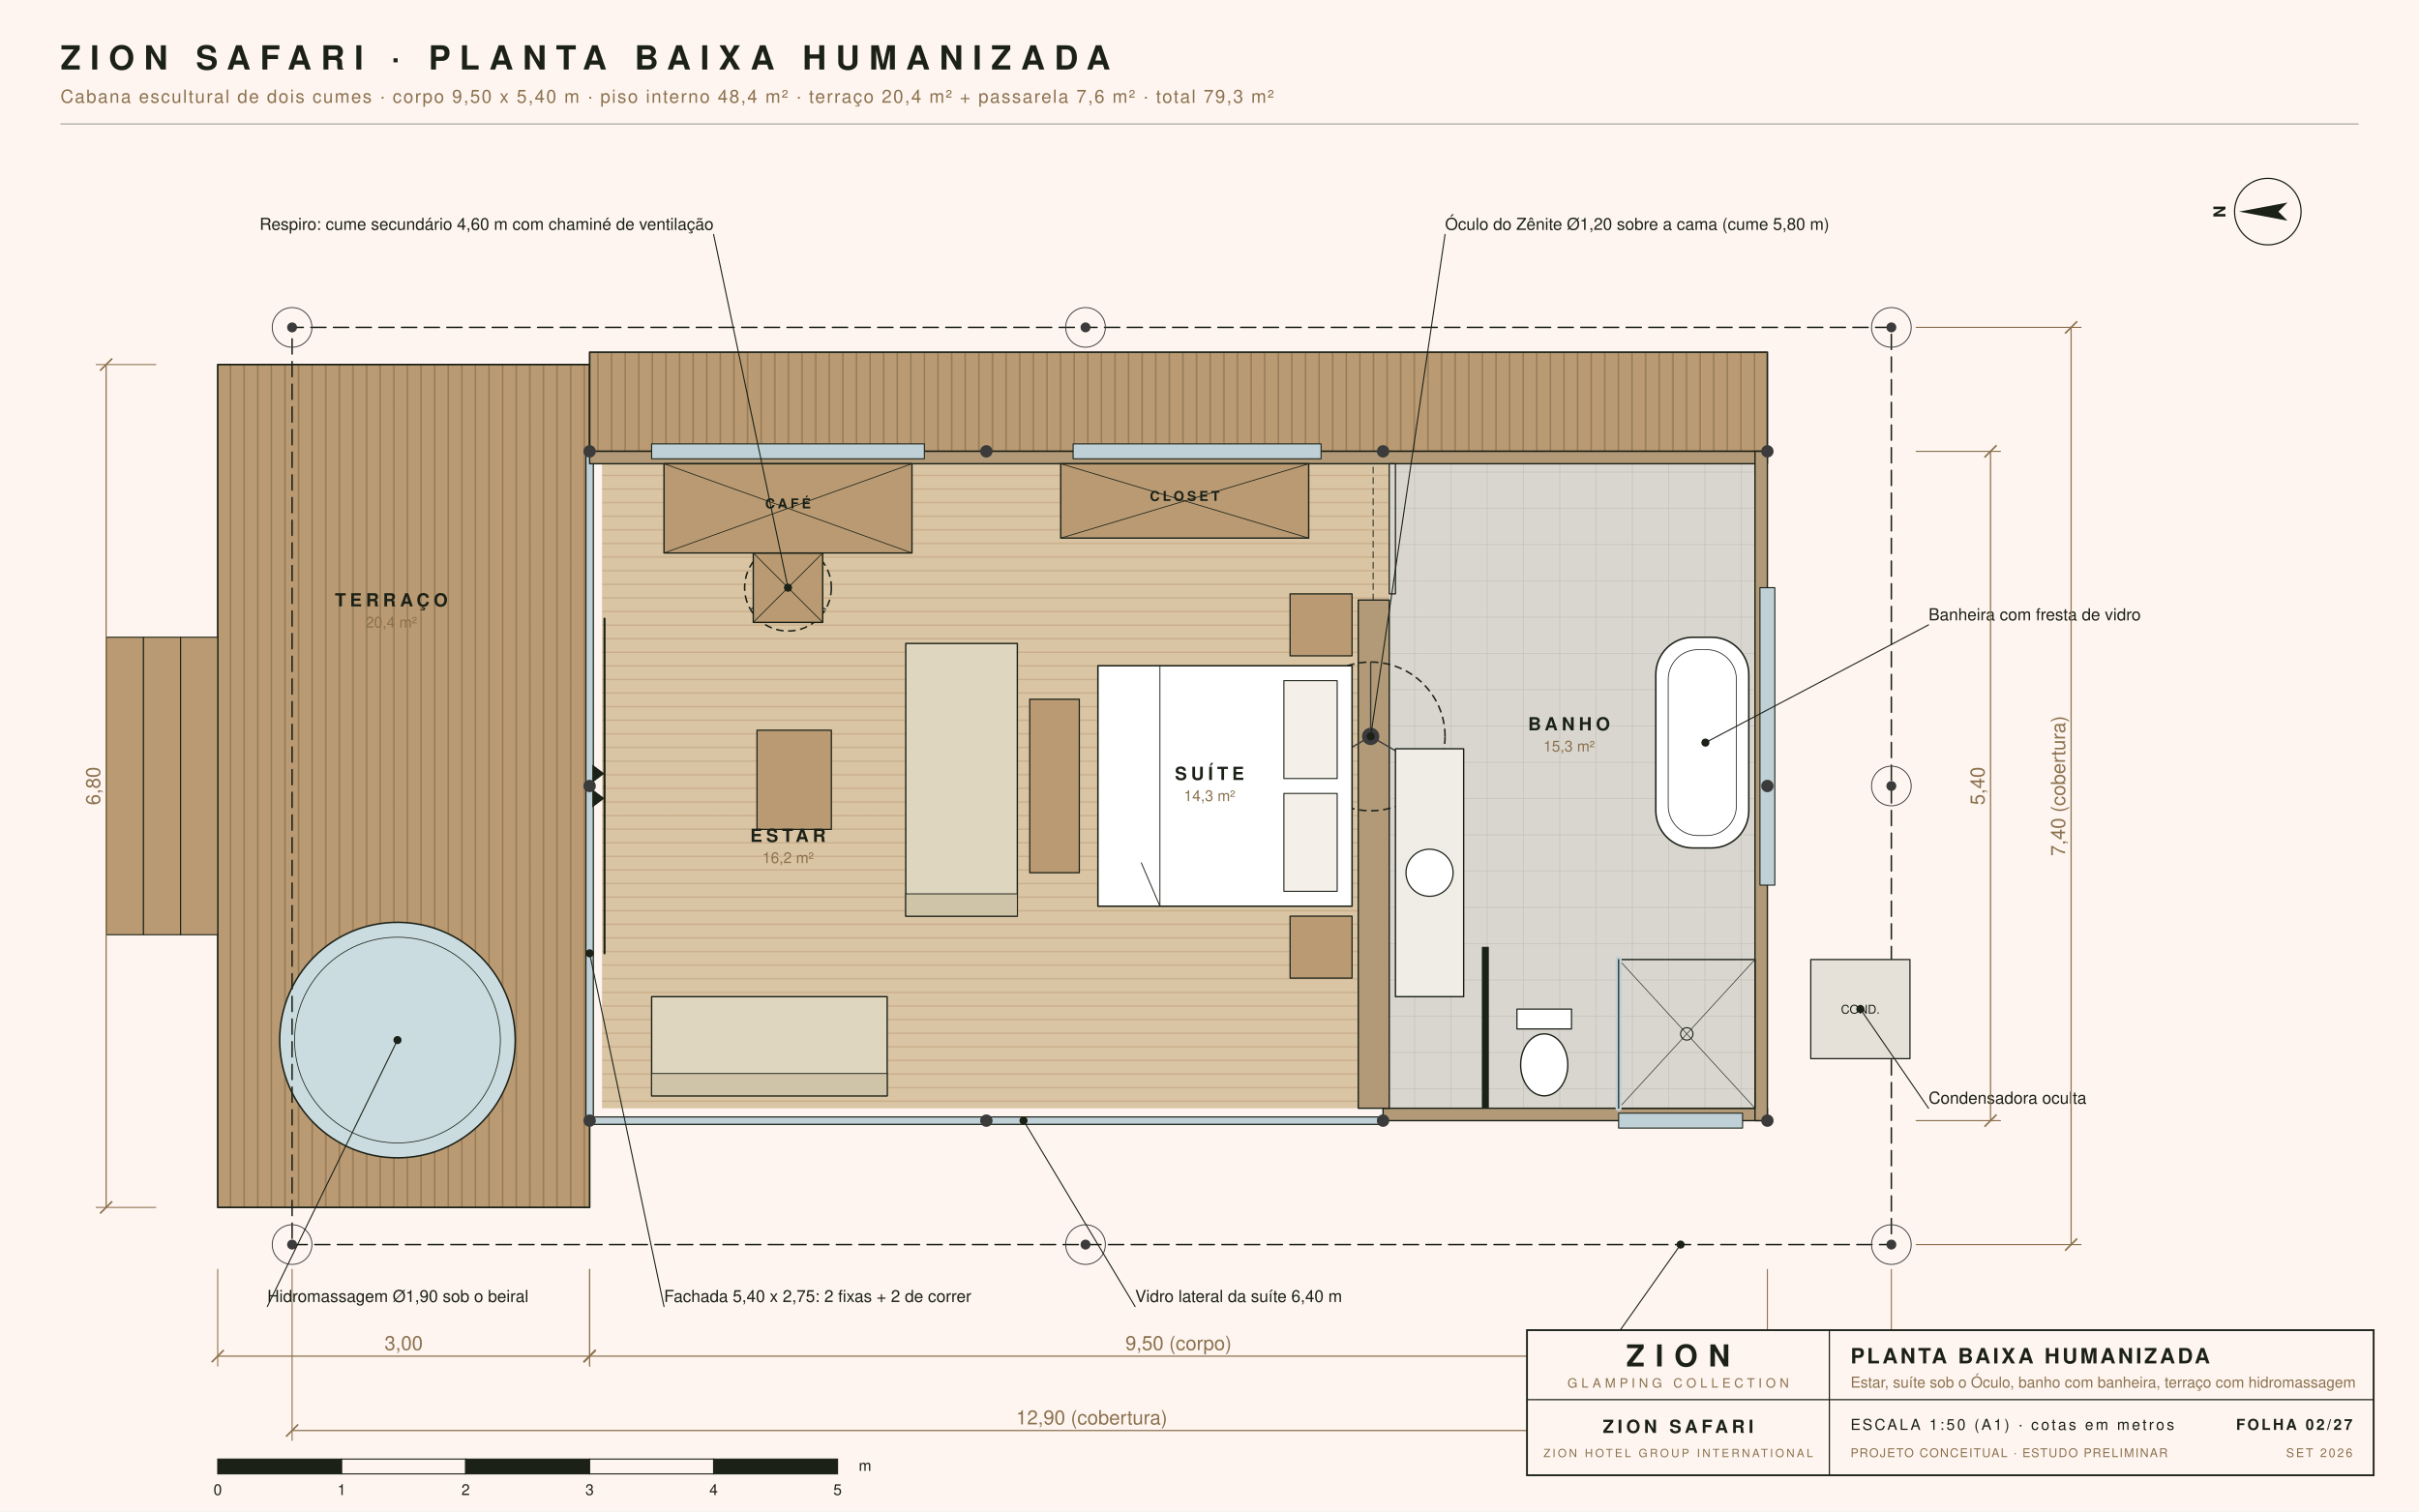
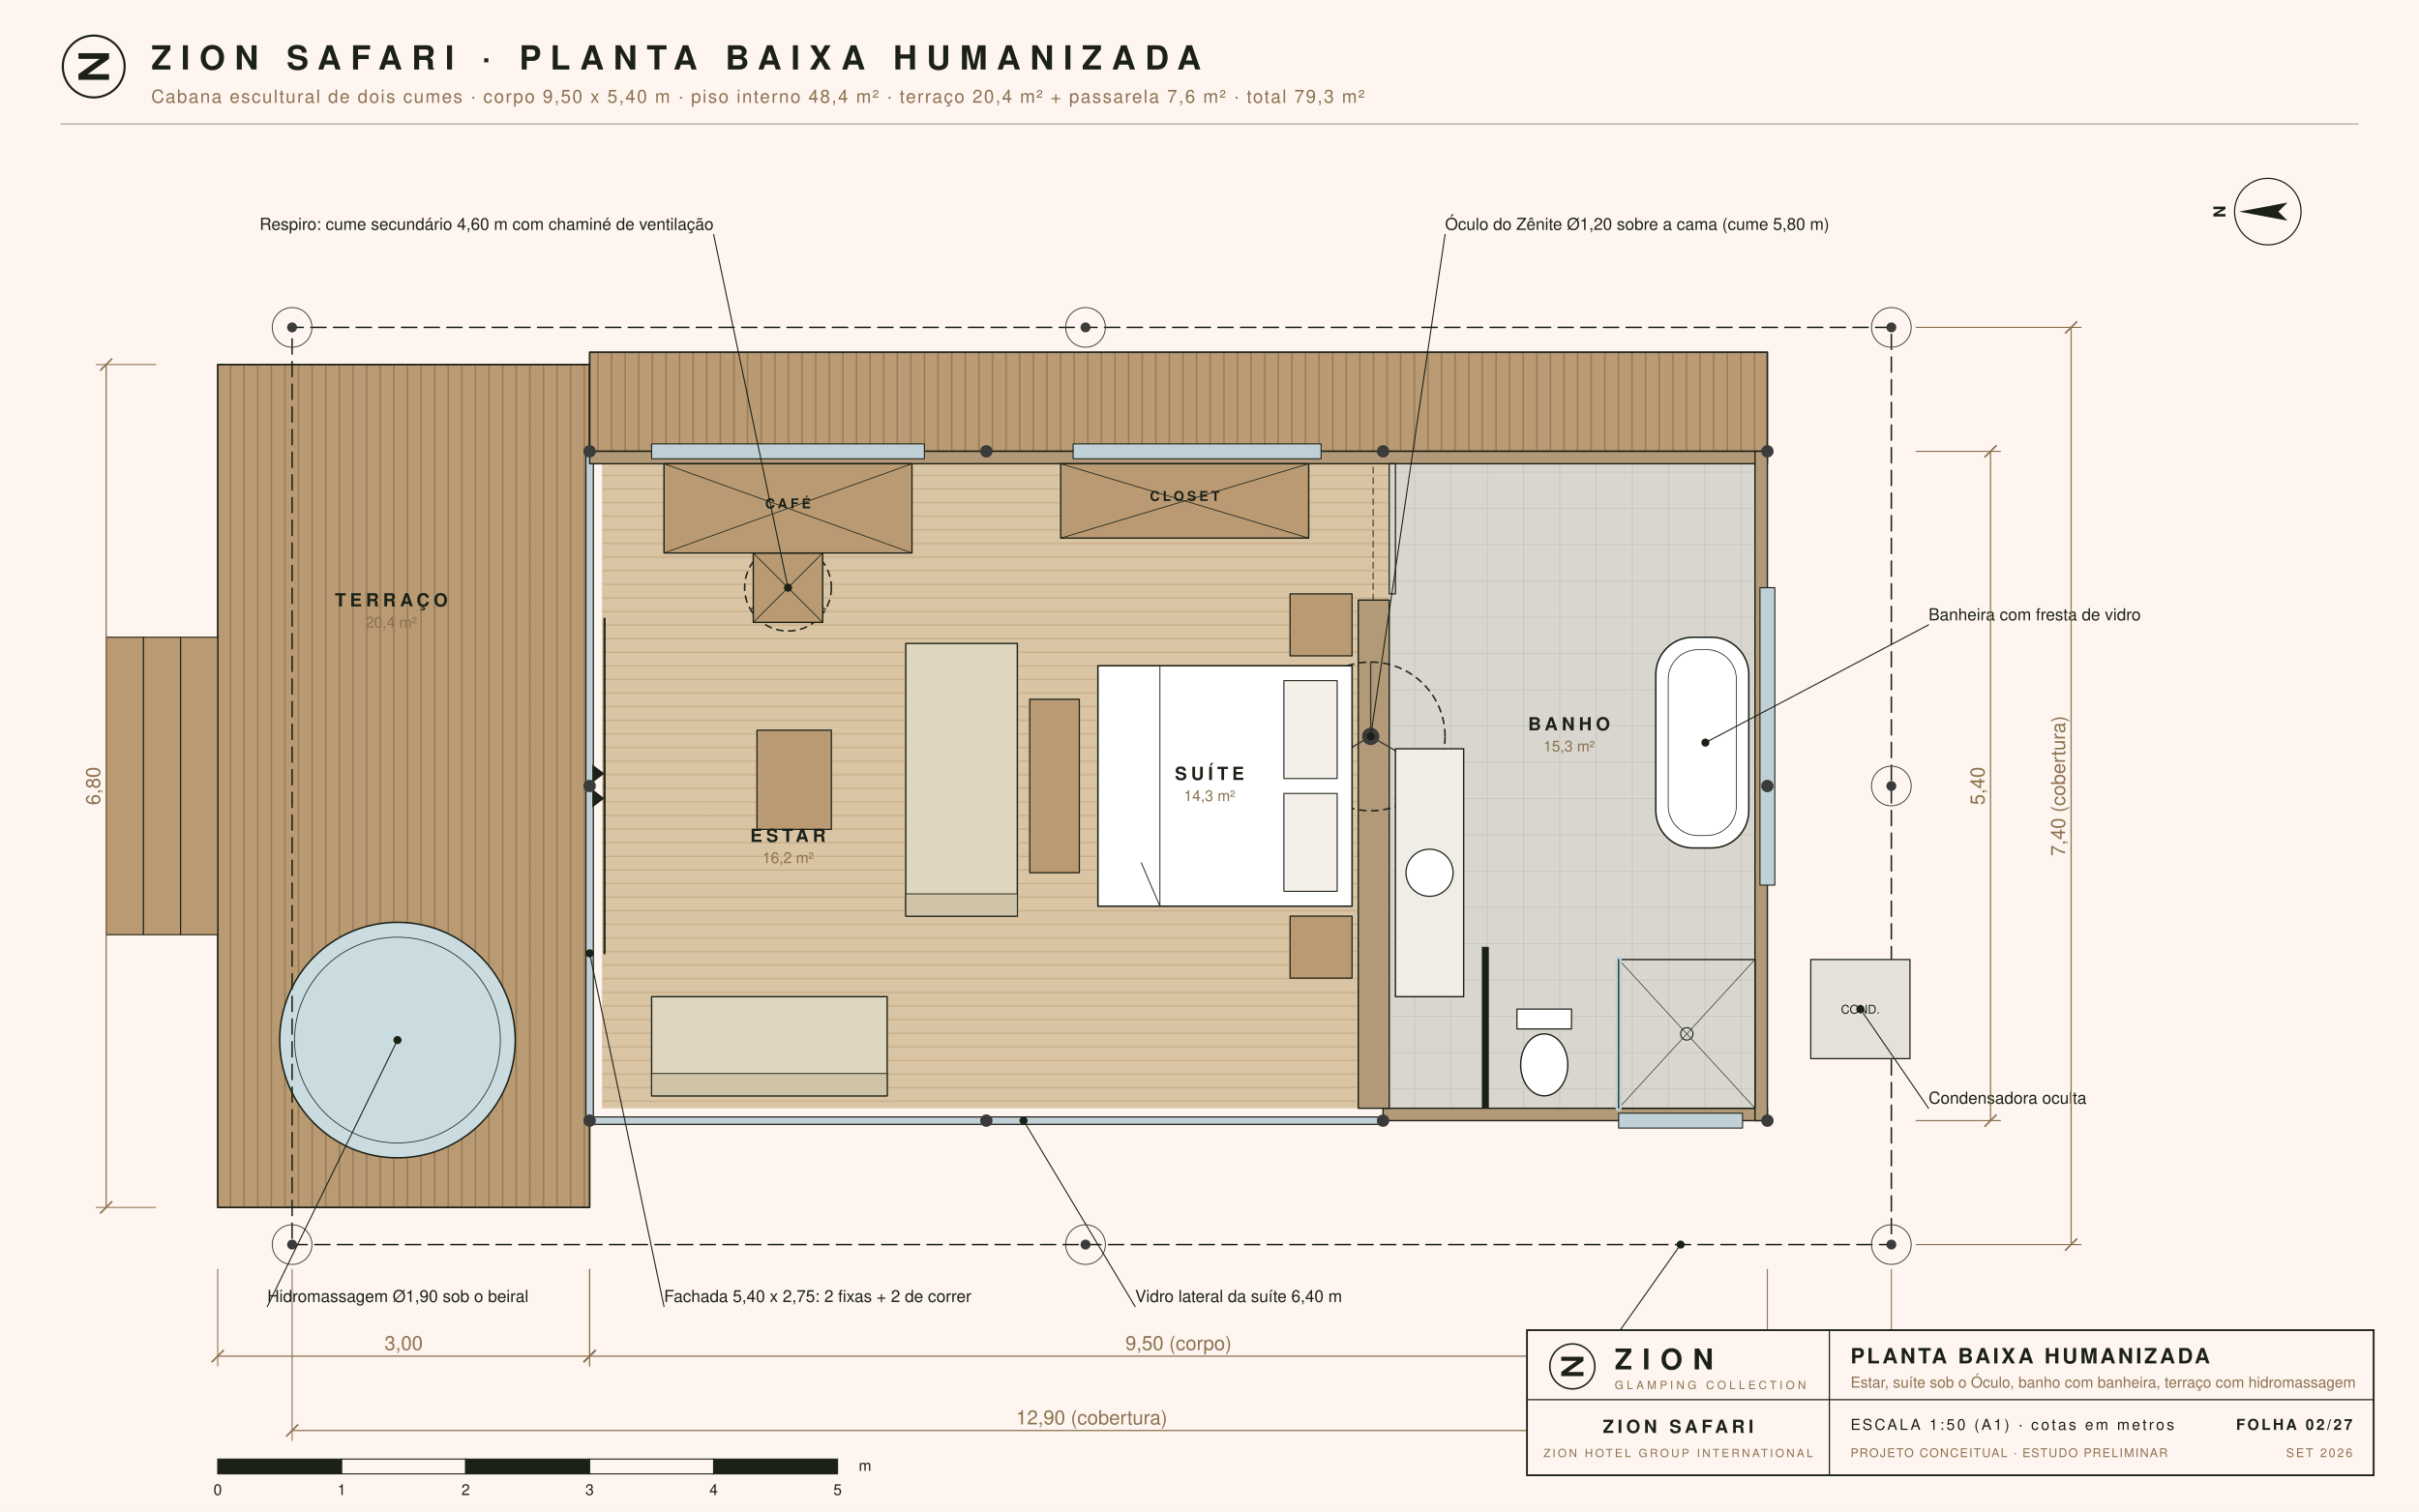
<svg xmlns="http://www.w3.org/2000/svg" viewBox="0 0 1600 1000" width="1600" height="1000" font-family="'DM Sans','Aventa',Helvetica,Arial,sans-serif">
  <defs>
    <pattern id="deck" width="9" height="60" patternUnits="userSpaceOnUse">
      <rect width="9" height="60" fill="#B99A73" />
      <line x1="8.5" y1="0" x2="8.5" y2="60" stroke="#8B714E" stroke-width="0.9" opacity="0.8" />
    </pattern>
    <pattern id="wood" width="60" height="9" patternUnits="userSpaceOnUse">
      <rect width="60" height="9" fill="#D9C4A3" />
      <line x1="0" y1="8.5" x2="60" y2="8.5" stroke="#B99A73" stroke-width="0.6" opacity="0.7" />
    </pattern>
    <pattern id="tile" width="24" height="24" patternUnits="userSpaceOnUse">
      <rect width="24" height="24" fill="#D8D6CF" />
      <path d="M0 0H24V24" fill="none" stroke="#B9B7AE" stroke-width="0.6" />
    </pattern>
  </defs>
  <rect width="1600" height="1000" fill="#FEF5F0" />
-   <text x="40.00" y="46.00" fill="#1B2117" text-anchor="start" style="font-family:'DM Sans','Aventa',Helvetica,Arial,sans-serif;font-size:22px;font-weight:700;letter-spacing:0.28em;">ZION SAFARI · PLANTA BAIXA HUMANIZADA</text>
-   <text x="40.00" y="68.00" fill="#8B714E" text-anchor="start" style="font-family:'DM Sans','Aventa',Helvetica,Arial,sans-serif;font-size:12px;font-weight:400;letter-spacing:0.08em;">Cabana escultural de dois cumes · corpo 9,50 x 5,40 m · piso interno 48,4 m² · terraço 20,4 m² + passarela 7,6 m² · total 79,3 m²</text>
+   <g transform="translate(40.00,22.00) scale(0.44)">
+     <circle cx="50" cy="50" r="46.5" fill="none" stroke="#1B2117" stroke-width="3.2" />
+     <polygon points="27,30 73,30 73,38.5 41,61.5 73,61.5 73,70 27,70 27,61.5 59,38.5 27,38.5" fill="#1B2117" />
+   </g>
+   <text x="100.00" y="46.00" fill="#1B2117" text-anchor="start" style="font-family:'DM Sans','Aventa',Helvetica,Arial,sans-serif;font-size:22px;font-weight:700;letter-spacing:0.28em;">ZION SAFARI · PLANTA BAIXA HUMANIZADA</text>
+   <text x="100.00" y="68.00" fill="#8B714E" text-anchor="start" style="font-family:'DM Sans','Aventa',Helvetica,Arial,sans-serif;font-size:12px;font-weight:400;letter-spacing:0.08em;">Cabana escultural de dois cumes · corpo 9,50 x 5,40 m · piso interno 48,4 m² · terraço 20,4 m² + passarela 7,6 m² · total 79,3 m²</text>
  <line x1="40" y1="82" x2="1560" y2="82" stroke="#1B2117" stroke-width="0.6" opacity="0.5" />
  <polygon points="144.00,798.80 390.00,798.80 390.00,241.20 144.00,241.20" fill="url(#deck)" stroke="#1B2117" stroke-width="1.1" opacity="1.0" stroke-linejoin="round" stroke-linecap="round" />
  <polygon points="390.00,298.60 1169.00,298.60 1169.00,233.00 390.00,233.00" fill="url(#deck)" stroke="#1B2117" stroke-width="1.1" opacity="1.0" stroke-linejoin="round" stroke-linecap="round" />
  <polygon points="119.40,618.40 144.00,618.40 144.00,421.60 119.40,421.60" fill="#B99A73" stroke="#1B2117" stroke-width="0.7" opacity="1.0" stroke-linejoin="round" stroke-linecap="round" />
  <polygon points="94.80,618.40 119.40,618.40 119.40,421.60 94.80,421.60" fill="#B99A73" stroke="#1B2117" stroke-width="0.7" opacity="1.0" stroke-linejoin="round" stroke-linecap="round" />
  <polygon points="70.20,618.40 94.80,618.40 94.80,421.60 70.20,421.60" fill="#B99A73" stroke="#1B2117" stroke-width="0.7" opacity="1.0" stroke-linejoin="round" stroke-linecap="round" />
  <circle cx="262.90" cy="688.10" r="77.90" fill="#CBDCE0" stroke="#1B2117" stroke-width="1.0" opacity="1.0" />
  <circle cx="262.90" cy="688.10" r="68.06" fill="none" stroke="#1B2117" stroke-width="0.5" opacity="1.0" />
  <polygon points="193.20,823.40 1251.00,823.40 1251.00,216.60 193.20,216.60" fill="none" stroke="#1B2117" stroke-width="1.0" stroke-dasharray="10 5" opacity="1.0" stroke-linejoin="round" stroke-linecap="round" />
  <polygon points="398.20,733.20 1160.80,733.20 1160.80,306.80 398.20,306.80" fill="url(#wood)" stroke="none" stroke-width="1.0" opacity="1.0" stroke-linejoin="round" stroke-linecap="round" />
  <polygon points="918.90,733.20 1160.80,733.20 1160.80,306.80 918.90,306.80" fill="url(#tile)" stroke="none" stroke-width="1.0" opacity="1.0" stroke-linejoin="round" stroke-linecap="round" />
  <polygon points="387.54,741.40 392.46,741.40 392.46,298.60 387.54,298.60" fill="#BFD0D6" stroke="#1B2117" stroke-width="0.8" opacity="1.0" stroke-linejoin="round" stroke-linecap="round" />
  <polygon points="390.00,743.86 914.80,743.86 914.80,738.94 390.00,738.94" fill="#BFD0D6" stroke="#1B2117" stroke-width="0.8" opacity="1.0" stroke-linejoin="round" stroke-linecap="round" />
  <polygon points="914.80,741.40 1169.00,741.40 1169.00,733.20 914.80,733.20" fill="#B29A78" stroke="#1B2117" stroke-width="0.9" opacity="1.0" stroke-linejoin="round" stroke-linecap="round" />
  <polygon points="390.00,298.60 1169.00,298.60 1169.00,306.80 390.00,306.80" fill="#B29A78" stroke="#1B2117" stroke-width="0.9" opacity="1.0" stroke-linejoin="round" stroke-linecap="round" />
  <polygon points="1169.00,741.40 1160.80,741.40 1160.80,298.60 1169.00,298.60" fill="#B29A78" stroke="#1B2117" stroke-width="0.9" opacity="1.0" stroke-linejoin="round" stroke-linecap="round" />
  <polygon points="1070.60,746.32 1152.60,746.32 1152.60,736.48 1070.60,736.48" fill="#BFD0D6" stroke="#1B2117" stroke-width="0.7" opacity="1.0" stroke-linejoin="round" stroke-linecap="round" />
  <polygon points="431.00,303.52 611.40,303.52 611.40,293.68 431.00,293.68" fill="#BFD0D6" stroke="#1B2117" stroke-width="0.7" opacity="1.0" stroke-linejoin="round" stroke-linecap="round" />
  <polygon points="709.80,303.52 873.80,303.52 873.80,293.68 709.80,293.68" fill="#BFD0D6" stroke="#1B2117" stroke-width="0.7" opacity="1.0" stroke-linejoin="round" stroke-linecap="round" />
  <polygon points="1164.08,585.60 1173.92,585.60 1173.92,388.80 1164.08,388.80" fill="#BFD0D6" stroke="#1B2117" stroke-width="0.7" opacity="1.0" stroke-linejoin="round" stroke-linecap="round" />
  <line x1="399.84" y1="630.70" x2="399.84" y2="520.00" stroke="#1B2117" stroke-width="1.4" opacity="1.0" stroke-linecap="round" />
  <line x1="399.84" y1="520.00" x2="399.84" y2="409.30" stroke="#1B2117" stroke-width="1.4" opacity="1.0" stroke-linecap="round" />
  <path d="M399.8,528.2 l-8,-6 l0,12 z" fill="#1B2117" />
  <path d="M399.8,511.8 l-8,6 l0,-12 z" fill="#1B2117" />
  <polygon points="898.40,733.20 918.90,733.20 918.90,397.00 898.40,397.00" fill="#B29A78" stroke="#1B2117" stroke-width="0.9" opacity="1.0" stroke-linejoin="round" stroke-linecap="round" />
  <polygon points="918.90,392.90 923.00,392.90 923.00,306.80 918.90,306.80" fill="none" stroke="#1B2117" stroke-width="0.8" opacity="1.0" stroke-linejoin="round" stroke-linecap="round" />
  <line x1="908.24" y1="397.00" x2="908.24" y2="306.80" stroke="#1B2117" stroke-width="0.6" stroke-dasharray="4 3" opacity="1.0" stroke-linecap="round" />
  <polygon points="980.40,733.20 984.50,733.20 984.50,626.60 980.40,626.60" fill="#1B2117" stroke="#1B2117" stroke-width="0.4" opacity="1.0" stroke-linejoin="round" stroke-linecap="round" />
  <circle cx="390.00" cy="741.40" r="4.10" fill="#3A3B3A" stroke="none" stroke-width="1.0" opacity="1.0" />
  <circle cx="390.00" cy="298.60" r="4.10" fill="#3A3B3A" stroke="none" stroke-width="1.0" opacity="1.0" />
  <circle cx="1169.00" cy="741.40" r="4.10" fill="#3A3B3A" stroke="none" stroke-width="1.0" opacity="1.0" />
  <circle cx="1169.00" cy="298.60" r="4.10" fill="#3A3B3A" stroke="none" stroke-width="1.0" opacity="1.0" />
  <circle cx="652.40" cy="741.40" r="4.10" fill="#3A3B3A" stroke="none" stroke-width="1.0" opacity="1.0" />
  <circle cx="652.40" cy="298.60" r="4.10" fill="#3A3B3A" stroke="none" stroke-width="1.0" opacity="1.0" />
  <circle cx="914.80" cy="741.40" r="4.10" fill="#3A3B3A" stroke="none" stroke-width="1.0" opacity="1.0" />
  <circle cx="914.80" cy="298.60" r="4.10" fill="#3A3B3A" stroke="none" stroke-width="1.0" opacity="1.0" />
  <circle cx="1169.00" cy="520.00" r="4.10" fill="#3A3B3A" stroke="none" stroke-width="1.0" opacity="1.0" />
  <circle cx="390.00" cy="520.00" r="4.10" fill="#3A3B3A" stroke="none" stroke-width="1.0" opacity="1.0" />
  <circle cx="193.20" cy="823.40" r="3.28" fill="#3A3B3A" stroke="none" stroke-width="1.0" opacity="1.0" />
  <circle cx="193.20" cy="823.40" r="13.12" fill="none" stroke="#3A3B3A" stroke-width="0.6" opacity="1.0" />
  <circle cx="193.20" cy="216.60" r="3.28" fill="#3A3B3A" stroke="none" stroke-width="1.0" opacity="1.0" />
  <circle cx="193.20" cy="216.60" r="13.12" fill="none" stroke="#3A3B3A" stroke-width="0.6" opacity="1.0" />
  <circle cx="1251.00" cy="823.40" r="3.28" fill="#3A3B3A" stroke="none" stroke-width="1.0" opacity="1.0" />
  <circle cx="1251.00" cy="823.40" r="13.12" fill="none" stroke="#3A3B3A" stroke-width="0.6" opacity="1.0" />
  <circle cx="1251.00" cy="216.60" r="3.28" fill="#3A3B3A" stroke="none" stroke-width="1.0" opacity="1.0" />
  <circle cx="1251.00" cy="216.60" r="13.12" fill="none" stroke="#3A3B3A" stroke-width="0.6" opacity="1.0" />
  <circle cx="718.00" cy="823.40" r="3.28" fill="#3A3B3A" stroke="none" stroke-width="1.0" opacity="1.0" />
  <circle cx="718.00" cy="823.40" r="13.12" fill="none" stroke="#3A3B3A" stroke-width="0.6" opacity="1.0" />
  <circle cx="718.00" cy="216.60" r="3.28" fill="#3A3B3A" stroke="none" stroke-width="1.0" opacity="1.0" />
  <circle cx="718.00" cy="216.60" r="13.12" fill="none" stroke="#3A3B3A" stroke-width="0.6" opacity="1.0" />
  <circle cx="1251.00" cy="520.00" r="3.28" fill="#3A3B3A" stroke="none" stroke-width="1.0" opacity="1.0" />
  <circle cx="1251.00" cy="520.00" r="13.12" fill="none" stroke="#3A3B3A" stroke-width="0.6" opacity="1.0" />
  <circle cx="906.60" cy="487.20" r="49.20" fill="none" stroke="#1B2117" stroke-width="1.0" stroke-dasharray="5 3" opacity="1.0" />
  <circle cx="906.60" cy="487.20" r="5.74" fill="#3A3B3A" stroke="none" stroke-width="1.0" opacity="1.0" />
  <line x1="906.60" y1="487.20" x2="906.60" y2="438.00" stroke="#3A3B3A" stroke-width="0.9" opacity="1.0" stroke-linecap="round" />
  <line x1="906.60" y1="487.20" x2="863.99" y2="511.80" stroke="#3A3B3A" stroke-width="0.9" opacity="1.0" stroke-linecap="round" />
  <line x1="906.60" y1="487.20" x2="949.21" y2="511.80" stroke="#3A3B3A" stroke-width="0.9" opacity="1.0" stroke-linecap="round" />
  <circle cx="521.20" cy="388.80" r="28.70" fill="none" stroke="#1B2117" stroke-width="1.0" stroke-dasharray="5 3" opacity="1.0" />
  <circle cx="521.20" cy="388.80" r="5.74" fill="#3A3B3A" stroke="none" stroke-width="1.0" opacity="1.0" />
  <line x1="521.20" y1="388.80" x2="521.20" y2="360.10" stroke="#3A3B3A" stroke-width="0.9" opacity="1.0" stroke-linecap="round" />
  <line x1="521.20" y1="388.80" x2="496.35" y2="403.15" stroke="#3A3B3A" stroke-width="0.9" opacity="1.0" stroke-linecap="round" />
  <line x1="521.20" y1="388.80" x2="546.05" y2="403.15" stroke="#3A3B3A" stroke-width="0.9" opacity="1.0" stroke-linecap="round" />
  <polygon points="726.20,599.54 894.30,599.54 894.30,440.46 726.20,440.46" fill="#FFFFFF" stroke="#1B2117" stroke-width="1.0" opacity="1.0" stroke-linejoin="round" stroke-linecap="round" />
  <polygon points="849.20,589.70 884.46,589.70 884.46,524.92 849.20,524.92" fill="#F4EFE8" stroke="#1B2117" stroke-width="0.7" opacity="1.0" stroke-linejoin="round" stroke-linecap="round" />
  <polygon points="849.20,515.08 884.46,515.08 884.46,450.30 849.20,450.30" fill="#F4EFE8" stroke="#1B2117" stroke-width="0.7" opacity="1.0" stroke-linejoin="round" stroke-linecap="round" />
  <line x1="767.20" y1="599.54" x2="767.20" y2="440.46" stroke="#1B2117" stroke-width="0.6" opacity="1.0" stroke-linecap="round" />
  <line x1="767.20" y1="599.54" x2="754.90" y2="570.84" stroke="#1B2117" stroke-width="0.6" opacity="1.0" stroke-linecap="round" />
  <polygon points="853.30,433.90 894.30,433.90 894.30,392.90 853.30,392.90" fill="#B99A73" stroke="#1B2117" stroke-width="0.8" opacity="1.0" stroke-linejoin="round" stroke-linecap="round" />
  <polygon points="853.30,647.10 894.30,647.10 894.30,606.10 853.30,606.10" fill="#B99A73" stroke="#1B2117" stroke-width="0.8" opacity="1.0" stroke-linejoin="round" stroke-linecap="round" />
  <polygon points="681.10,577.40 713.90,577.40 713.90,462.60 681.10,462.60" fill="#B99A73" stroke="#1B2117" stroke-width="0.8" opacity="1.0" stroke-linejoin="round" stroke-linecap="round" />
  <polygon points="701.60,356.00 865.60,356.00 865.60,306.80 701.60,306.80" fill="#B99A73" stroke="#1B2117" stroke-width="0.9" opacity="1.0" stroke-linejoin="round" stroke-linecap="round" />
  <line x1="701.60" y1="356.00" x2="865.60" y2="306.80" stroke="#1B2117" stroke-width="0.5" opacity="1.0" stroke-linecap="round" />
  <line x1="701.60" y1="306.80" x2="865.60" y2="356.00" stroke="#1B2117" stroke-width="0.5" opacity="1.0" stroke-linecap="round" />
  <polygon points="599.10,606.10 672.90,606.10 672.90,425.70 599.10,425.70" fill="#DED6BF" stroke="#1B2117" stroke-width="0.9" opacity="1.0" stroke-linejoin="round" stroke-linecap="round" />
  <polygon points="599.10,606.10 672.90,606.10 672.90,591.34 599.10,591.34" fill="#CFC3A8" stroke="#1B2117" stroke-width="0.6" opacity="1.0" stroke-linejoin="round" stroke-linecap="round" />
  <polygon points="500.70,548.70 549.90,548.70 549.90,483.10 500.70,483.10" fill="#B99A73" stroke="#1B2117" stroke-width="0.8" opacity="1.0" stroke-linejoin="round" stroke-linecap="round" />
  <polygon points="431.00,725.00 586.80,725.00 586.80,659.40 431.00,659.40" fill="#DED6BF" stroke="#1B2117" stroke-width="0.9" opacity="1.0" stroke-linejoin="round" stroke-linecap="round" />
  <polygon points="431.00,725.00 586.80,725.00 586.80,710.24 431.00,710.24" fill="#CFC3A8" stroke="#1B2117" stroke-width="0.6" opacity="1.0" stroke-linejoin="round" stroke-linecap="round" />
  <polygon points="498.24,411.76 544.16,411.76 544.16,365.84 498.24,365.84" fill="#B99A73" stroke="#1B2117" stroke-width="0.9" opacity="1.0" stroke-linejoin="round" stroke-linecap="round" />
  <line x1="498.24" y1="411.76" x2="544.16" y2="365.84" stroke="#1B2117" stroke-width="0.5" opacity="1.0" stroke-linecap="round" />
  <line x1="498.24" y1="365.84" x2="544.16" y2="411.76" stroke="#1B2117" stroke-width="0.5" opacity="1.0" stroke-linecap="round" />
  <polygon points="439.20,365.84 603.20,365.84 603.20,306.80 439.20,306.80" fill="#B99A73" stroke="#1B2117" stroke-width="0.9" opacity="1.0" stroke-linejoin="round" stroke-linecap="round" />
  <line x1="439.20" y1="365.84" x2="603.20" y2="306.80" stroke="#1B2117" stroke-width="0.5" opacity="1.0" stroke-linecap="round" />
  <line x1="439.20" y1="306.80" x2="603.20" y2="365.84" stroke="#1B2117" stroke-width="0.5" opacity="1.0" stroke-linecap="round" />
  <polygon points="923.00,659.40 968.10,659.40 968.10,495.40 923.00,495.40" fill="#EFEDE6" stroke="#1B2117" stroke-width="0.9" opacity="1.0" stroke-linejoin="round" stroke-linecap="round" />
  <circle cx="945.55" cy="577.40" r="15.58" fill="#FFFFFF" stroke="#1B2117" stroke-width="0.8" opacity="1.0" />
  <ellipse cx="1021.4" cy="704.5" rx="15.6" ry="20.5" fill="#FFFFFF" stroke="#1B2117" stroke-width="0.9" />
  <polygon points="1003.36,680.72 1039.44,680.72 1039.44,667.60 1003.36,667.60" fill="#FFFFFF" stroke="#1B2117" stroke-width="0.8" opacity="1.0" stroke-linejoin="round" stroke-linecap="round" />
  <polygon points="1070.60,733.20 1160.80,733.20 1160.80,634.80 1070.60,634.80" fill="url(#tile)" stroke="#1B2117" stroke-width="0.9" opacity="1.0" stroke-linejoin="round" stroke-linecap="round" />
  <line x1="1070.60" y1="733.20" x2="1160.80" y2="634.80" stroke="#1B2117" stroke-width="0.4" opacity="1.0" stroke-linecap="round" />
  <line x1="1070.60" y1="634.80" x2="1160.80" y2="733.20" stroke="#1B2117" stroke-width="0.4" opacity="1.0" stroke-linecap="round" />
  <circle cx="1115.70" cy="684.00" r="4.10" fill="none" stroke="#1B2117" stroke-width="0.7" opacity="1.0" />
  <rect x="1095.2" y="421.6" width="61.5" height="139.4" rx="24.6" fill="#FFFFFF" stroke="#1B2117" stroke-width="1.0" />
  <rect x="1103.4" y="429.8" width="45.1" height="123.0" rx="19.68" fill="none" stroke="#1B2117" stroke-width="0.5" />
  <polygon points="1197.70,700.40 1263.30,700.40 1263.30,634.80 1197.70,634.80" fill="#E5E1D8" stroke="#1B2117" stroke-width="0.8" opacity="1.0" stroke-linejoin="round" stroke-linecap="round" />
  <text x="1230.50" y="670.60" fill="#1B2117" text-anchor="middle" style="font-family:'DM Sans','Aventa',Helvetica,Arial,sans-serif;font-size:8px;font-weight:400;letter-spacing:0em;">COND.</text>
  <line x1="1070.60" y1="733.20" x2="1070.60" y2="634.80" stroke="#BFD0D6" stroke-width="4" opacity="1.0" stroke-linecap="round" />
  <line x1="1070.60" y1="733.20" x2="1070.60" y2="634.80" stroke="#1B2117" stroke-width="0.8" opacity="1.0" stroke-linecap="round" />
  <text x="521.20" y="557.00" fill="#1B2117" text-anchor="middle" style="font-family:'DM Sans','Aventa',Helvetica,Arial,sans-serif;font-size:12px;font-weight:700;letter-spacing:0.22em;">ESTAR</text>
  <text x="521.20" y="571.00" fill="#8B714E" text-anchor="middle" style="font-family:'DM Sans','Aventa',Helvetica,Arial,sans-serif;font-size:10px;font-weight:400;letter-spacing:0em;">16,2 m²</text>
  <text x="800.00" y="516.00" fill="#1B2117" text-anchor="middle" style="font-family:'DM Sans','Aventa',Helvetica,Arial,sans-serif;font-size:12px;font-weight:700;letter-spacing:0.22em;">SUÍTE</text>
  <text x="800.00" y="530.00" fill="#8B714E" text-anchor="middle" style="font-family:'DM Sans','Aventa',Helvetica,Arial,sans-serif;font-size:10px;font-weight:400;letter-spacing:0em;">14,3 m²</text>
  <text x="1037.80" y="483.20" fill="#1B2117" text-anchor="middle" style="font-family:'DM Sans','Aventa',Helvetica,Arial,sans-serif;font-size:12px;font-weight:700;letter-spacing:0.22em;">BANHO</text>
  <text x="1037.80" y="497.20" fill="#8B714E" text-anchor="middle" style="font-family:'DM Sans','Aventa',Helvetica,Arial,sans-serif;font-size:10px;font-weight:400;letter-spacing:0em;">15,3 m²</text>
  <text x="258.80" y="401.20" fill="#1B2117" text-anchor="middle" style="font-family:'DM Sans','Aventa',Helvetica,Arial,sans-serif;font-size:12px;font-weight:700;letter-spacing:0.22em;">TERRAÇO</text>
  <text x="258.80" y="415.20" fill="#8B714E" text-anchor="middle" style="font-family:'DM Sans','Aventa',Helvetica,Arial,sans-serif;font-size:10px;font-weight:400;letter-spacing:0em;">20,4 m²</text>
  <text x="783.60" y="331.40" fill="#1B2117" text-anchor="middle" style="font-family:'DM Sans','Aventa',Helvetica,Arial,sans-serif;font-size:9px;font-weight:700;letter-spacing:0.22em;">CLOSET</text>
  <text x="521.20" y="336.32" fill="#1B2117" text-anchor="middle" style="font-family:'DM Sans','Aventa',Helvetica,Arial,sans-serif;font-size:9px;font-weight:700;letter-spacing:0.22em;">CAFÉ</text>
  <line x1="906.60" y1="487.20" x2="955.80" y2="155.10" stroke="#1B2117" stroke-width="0.7" opacity="1.0" stroke-linecap="round" />
  <circle cx="906.60" cy="487.20" r="2.2" fill="#1B2117" stroke="#1B2117" stroke-width="1.0" />
  <text x="955.80" y="152.10" fill="#1B2117" text-anchor="start" style="font-family:'DM Sans','Aventa',Helvetica,Arial,sans-serif;font-size:11px;font-weight:400;letter-spacing:0em;">Óculo do Zênite Ø1,20 sobre a cama (cume 5,80 m)</text>
  <line x1="521.20" y1="388.80" x2="472.00" y2="155.10" stroke="#1B2117" stroke-width="0.7" opacity="1.0" stroke-linecap="round" />
  <circle cx="521.20" cy="388.80" r="2.2" fill="#1B2117" stroke="#1B2117" stroke-width="1.0" />
  <text x="472.00" y="152.10" fill="#1B2117" text-anchor="end" style="font-family:'DM Sans','Aventa',Helvetica,Arial,sans-serif;font-size:11px;font-weight:400;letter-spacing:0em;">Respiro: cume secundário 4,60 m com chaminé de ventilação</text>
  <line x1="262.90" y1="688.10" x2="176.80" y2="864.40" stroke="#1B2117" stroke-width="0.7" opacity="1.0" stroke-linecap="round" />
  <circle cx="262.90" cy="688.10" r="2.2" fill="#1B2117" stroke="#1B2117" stroke-width="1.0" />
  <text x="176.80" y="861.40" fill="#1B2117" text-anchor="start" style="font-family:'DM Sans','Aventa',Helvetica,Arial,sans-serif;font-size:11px;font-weight:400;letter-spacing:0em;">Hidromassagem Ø1,90 sob o beiral</text>
  <line x1="390.00" y1="630.70" x2="439.20" y2="864.40" stroke="#1B2117" stroke-width="0.7" opacity="1.0" stroke-linecap="round" />
  <circle cx="390.00" cy="630.70" r="2.2" fill="#1B2117" stroke="#1B2117" stroke-width="1.0" />
  <text x="439.20" y="861.40" fill="#1B2117" text-anchor="start" style="font-family:'DM Sans','Aventa',Helvetica,Arial,sans-serif;font-size:11px;font-weight:400;letter-spacing:0em;">Fachada 5,40 x 2,75: 2 fixas + 2 de correr</text>
  <line x1="677.00" y1="741.40" x2="750.80" y2="864.40" stroke="#1B2117" stroke-width="0.7" opacity="1.0" stroke-linecap="round" />
  <circle cx="677.00" cy="741.40" r="2.2" fill="#1B2117" stroke="#1B2117" stroke-width="1.0" />
  <text x="750.80" y="861.40" fill="#1B2117" text-anchor="start" style="font-family:'DM Sans','Aventa',Helvetica,Arial,sans-serif;font-size:11px;font-weight:400;letter-spacing:0em;">Vidro lateral da suíte 6,40 m</text>
  <line x1="1111.60" y1="823.40" x2="1062.40" y2="893.10" stroke="#1B2117" stroke-width="0.7" opacity="1.0" stroke-linecap="round" />
  <circle cx="1111.60" cy="823.40" r="2.2" fill="#1B2117" stroke="#1B2117" stroke-width="1.0" />
  <text x="1062.40" y="890.10" fill="#1B2117" text-anchor="start" style="font-family:'DM Sans','Aventa',Helvetica,Arial,sans-serif;font-size:11px;font-weight:400;letter-spacing:0em;">Postes externos Ø76 inclinados 8°</text>
  <line x1="1128.00" y1="491.30" x2="1275.60" y2="413.40" stroke="#1B2117" stroke-width="0.7" opacity="1.0" stroke-linecap="round" />
  <circle cx="1128.00" cy="491.30" r="2.2" fill="#1B2117" stroke="#1B2117" stroke-width="1.0" />
  <text x="1275.60" y="410.40" fill="#1B2117" text-anchor="start" style="font-family:'DM Sans','Aventa',Helvetica,Arial,sans-serif;font-size:11px;font-weight:400;letter-spacing:0em;">Banheira com fresta de vidro</text>
  <line x1="1230.50" y1="667.60" x2="1275.60" y2="733.20" stroke="#1B2117" stroke-width="0.7" opacity="1.0" stroke-linecap="round" />
  <circle cx="1230.50" cy="667.60" r="2.2" fill="#1B2117" stroke="#1B2117" stroke-width="1.0" />
  <text x="1275.60" y="730.20" fill="#1B2117" text-anchor="start" style="font-family:'DM Sans','Aventa',Helvetica,Arial,sans-serif;font-size:11px;font-weight:400;letter-spacing:0em;">Condensadora oculta</text>
  <line x1="521.20" y1="388.80" x2="521.20" y2="388.80" stroke="#1B2117" stroke-width="0.7" opacity="1.0" stroke-linecap="round" />
  <text x="521.20" y="385.80" fill="#1B2117" text-anchor="start" style="font-family:'DM Sans','Aventa',Helvetica,Arial,sans-serif;font-size:8px;font-weight:400;letter-spacing:0em;" />
  <line x1="390.00" y1="839.80" x2="390.00" y2="903.76" stroke="#8B714E" stroke-width="0.7" opacity="1.0" stroke-linecap="round" />
  <line x1="1169.00" y1="839.80" x2="1169.00" y2="903.76" stroke="#8B714E" stroke-width="0.7" opacity="1.0" stroke-linecap="round" />
  <line x1="390.00" y1="897.20" x2="1169.00" y2="897.20" stroke="#8B714E" stroke-width="0.8" opacity="1.0" stroke-linecap="round" />
  <line x1="386.0" y1="901.2" x2="394.0" y2="893.2" stroke="#8B714E" stroke-width="1.1" />
  <line x1="1165.0" y1="901.2" x2="1173.0" y2="893.2" stroke="#8B714E" stroke-width="1.1" />
  <text x="779.50" y="893.20" fill="#8B714E" text-anchor="middle" style="font-family:'DM Sans','Aventa',Helvetica,Arial,sans-serif;font-size:13px;font-weight:400;letter-spacing:0em;">9,50 (corpo)</text>
  <line x1="144.00" y1="839.80" x2="144.00" y2="903.76" stroke="#8B714E" stroke-width="0.7" opacity="1.0" stroke-linecap="round" />
  <line x1="390.00" y1="839.80" x2="390.00" y2="903.76" stroke="#8B714E" stroke-width="0.7" opacity="1.0" stroke-linecap="round" />
  <line x1="144.00" y1="897.20" x2="390.00" y2="897.20" stroke="#8B714E" stroke-width="0.8" opacity="1.0" stroke-linecap="round" />
  <line x1="140.0" y1="901.2" x2="148.0" y2="893.2" stroke="#8B714E" stroke-width="1.1" />
  <line x1="386.0" y1="901.2" x2="394.0" y2="893.2" stroke="#8B714E" stroke-width="1.1" />
  <text x="267.00" y="893.20" fill="#8B714E" text-anchor="middle" style="font-family:'DM Sans','Aventa',Helvetica,Arial,sans-serif;font-size:13px;font-weight:400;letter-spacing:0em;">3,00</text>
  <line x1="193.20" y1="839.80" x2="193.20" y2="952.96" stroke="#8B714E" stroke-width="0.7" opacity="1.0" stroke-linecap="round" />
  <line x1="1251.00" y1="839.80" x2="1251.00" y2="952.96" stroke="#8B714E" stroke-width="0.7" opacity="1.0" stroke-linecap="round" />
  <line x1="193.20" y1="946.40" x2="1251.00" y2="946.40" stroke="#8B714E" stroke-width="0.8" opacity="1.0" stroke-linecap="round" />
  <line x1="189.2" y1="950.4" x2="197.2" y2="942.4" stroke="#8B714E" stroke-width="1.1" />
  <line x1="1247.0" y1="950.4" x2="1255.0" y2="942.4" stroke="#8B714E" stroke-width="1.1" />
  <text x="722.10" y="942.40" fill="#8B714E" text-anchor="middle" style="font-family:'DM Sans','Aventa',Helvetica,Arial,sans-serif;font-size:13px;font-weight:400;letter-spacing:0em;">12,90 (cobertura)</text>
  <line x1="1267.40" y1="741.40" x2="1323.16" y2="741.40" stroke="#8B714E" stroke-width="0.7" opacity="1.0" stroke-linecap="round" />
  <line x1="1267.40" y1="298.60" x2="1323.16" y2="298.60" stroke="#8B714E" stroke-width="0.7" opacity="1.0" stroke-linecap="round" />
  <line x1="1316.60" y1="741.40" x2="1316.60" y2="298.60" stroke="#8B714E" stroke-width="0.8" opacity="1.0" stroke-linecap="round" />
  <line x1="1312.6" y1="745.4" x2="1320.6" y2="737.4" stroke="#8B714E" stroke-width="1.1" />
  <line x1="1312.6" y1="302.6" x2="1320.6" y2="294.6" stroke="#8B714E" stroke-width="1.1" />
  <text x="1316.60" y="516.00" fill="#8B714E" text-anchor="middle" style="font-family:'DM Sans','Aventa',Helvetica,Arial,sans-serif;font-size:13px;font-weight:400;letter-spacing:0em;" transform="rotate(-90 1316.60 520.00)">5,40</text>
  <line x1="1267.40" y1="823.40" x2="1376.46" y2="823.40" stroke="#8B714E" stroke-width="0.7" opacity="1.0" stroke-linecap="round" />
  <line x1="1267.40" y1="216.60" x2="1376.46" y2="216.60" stroke="#8B714E" stroke-width="0.7" opacity="1.0" stroke-linecap="round" />
  <line x1="1369.90" y1="823.40" x2="1369.90" y2="216.60" stroke="#8B714E" stroke-width="0.8" opacity="1.0" stroke-linecap="round" />
  <line x1="1365.9" y1="827.4" x2="1373.9" y2="819.4" stroke="#8B714E" stroke-width="1.1" />
  <line x1="1365.9" y1="220.6" x2="1373.9" y2="212.6" stroke="#8B714E" stroke-width="1.1" />
  <text x="1369.90" y="516.00" fill="#8B714E" text-anchor="middle" style="font-family:'DM Sans','Aventa',Helvetica,Arial,sans-serif;font-size:13px;font-weight:400;letter-spacing:0em;" transform="rotate(-90 1369.90 520.00)">7,40 (cobertura)</text>
  <line x1="103.00" y1="798.80" x2="63.64" y2="798.80" stroke="#8B714E" stroke-width="0.7" opacity="1.0" stroke-linecap="round" />
  <line x1="103.00" y1="241.20" x2="63.64" y2="241.20" stroke="#8B714E" stroke-width="0.7" opacity="1.0" stroke-linecap="round" />
  <line x1="70.20" y1="798.80" x2="70.20" y2="241.20" stroke="#8B714E" stroke-width="0.8" opacity="1.0" stroke-linecap="round" />
  <line x1="66.2" y1="802.8" x2="74.2" y2="794.8" stroke="#8B714E" stroke-width="1.1" />
  <line x1="66.2" y1="245.2" x2="74.2" y2="237.2" stroke="#8B714E" stroke-width="1.1" />
  <text x="70.20" y="516.00" fill="#8B714E" text-anchor="middle" style="font-family:'DM Sans','Aventa',Helvetica,Arial,sans-serif;font-size:13px;font-weight:400;letter-spacing:0em;" transform="rotate(-90 70.20 520.00)">6,80</text>
  <g transform="translate(1500,140) rotate(-90)">
    <circle r="22" fill="none" stroke="#1B2117" stroke-width="0.8" />
    <polygon points="0,-19 -6,13 0,7 6,13" fill="#1B2117" />
    <text y="-28" text-anchor="middle" style="font-family:'DM Sans','Aventa',Helvetica,Arial,sans-serif;font-size:11px;font-weight:600" fill="#1B2117">N</text>
  </g>
  <rect x="144.0" y="965.3" width="82.0" height="9.8" fill="#1B2117" stroke="#1B2117" stroke-width="0.7" />
  <rect x="226.0" y="965.3" width="82.0" height="9.8" fill="#FEF5F0" stroke="#1B2117" stroke-width="0.7" />
  <rect x="308.0" y="965.3" width="82.0" height="9.8" fill="#1B2117" stroke="#1B2117" stroke-width="0.7" />
  <rect x="390.0" y="965.3" width="82.0" height="9.8" fill="#FEF5F0" stroke="#1B2117" stroke-width="0.7" />
  <rect x="472.0" y="965.3" width="82.0" height="9.8" fill="#1B2117" stroke="#1B2117" stroke-width="0.7" />
  <text x="144.00" y="989.10" fill="#1B2117" text-anchor="middle" style="font-family:'DM Sans','Aventa',Helvetica,Arial,sans-serif;font-size:10px;font-weight:400;letter-spacing:0em;">0</text>
  <text x="226.00" y="989.10" fill="#1B2117" text-anchor="middle" style="font-family:'DM Sans','Aventa',Helvetica,Arial,sans-serif;font-size:10px;font-weight:400;letter-spacing:0em;">1</text>
  <text x="308.00" y="989.10" fill="#1B2117" text-anchor="middle" style="font-family:'DM Sans','Aventa',Helvetica,Arial,sans-serif;font-size:10px;font-weight:400;letter-spacing:0em;">2</text>
  <text x="390.00" y="989.10" fill="#1B2117" text-anchor="middle" style="font-family:'DM Sans','Aventa',Helvetica,Arial,sans-serif;font-size:10px;font-weight:400;letter-spacing:0em;">3</text>
  <text x="472.00" y="989.10" fill="#1B2117" text-anchor="middle" style="font-family:'DM Sans','Aventa',Helvetica,Arial,sans-serif;font-size:10px;font-weight:400;letter-spacing:0em;">4</text>
  <text x="554.00" y="989.10" fill="#1B2117" text-anchor="middle" style="font-family:'DM Sans','Aventa',Helvetica,Arial,sans-serif;font-size:10px;font-weight:400;letter-spacing:0em;">5</text>
  <text x="568.00" y="973.10" fill="#1B2117" text-anchor="start" style="font-family:'DM Sans','Aventa',Helvetica,Arial,sans-serif;font-size:10px;font-weight:400;letter-spacing:0em;">m</text>
  <rect x="1010" y="880" width="560" height="96" fill="#FEF5F0" stroke="#1B2117" stroke-width="1.2" />
  <line x1="1210" y1="880" x2="1210" y2="976" stroke="#1B2117" stroke-width="0.8" />
  <line x1="1010" y1="926" x2="1570" y2="926" stroke="#1B2117" stroke-width="0.8" />
-   <text x="1110.00" y="904.00" fill="#1B2117" text-anchor="middle" style="font-family:'DM Sans','Aventa',Helvetica,Arial,sans-serif;font-size:20px;font-weight:800;letter-spacing:0.35em;">ZION</text>
-   <text x="1110.00" y="918.00" fill="#8B714E" text-anchor="middle" style="font-family:'DM Sans','Aventa',Helvetica,Arial,sans-serif;font-size:8.5px;font-weight:400;letter-spacing:0.3em;">GLAMPING COLLECTION</text>
+   <g transform="translate(1024.00,888.00) scale(0.32)">
+     <circle cx="50" cy="50" r="46.5" fill="none" stroke="#1B2117" stroke-width="3.2" />
+     <polygon points="27,30 73,30 73,38.5 41,61.5 73,61.5 73,70 27,70 27,61.5 59,38.5 27,38.5" fill="#1B2117" />
+   </g>
+   <text x="1068.00" y="906.00" fill="#1B2117" text-anchor="start" style="font-family:'DM Sans','Aventa',Helvetica,Arial,sans-serif;font-size:19px;font-weight:800;letter-spacing:0.35em;">ZION</text>
+   <text x="1068.00" y="919.00" fill="#8B714E" text-anchor="start" style="font-family:'DM Sans','Aventa',Helvetica,Arial,sans-serif;font-size:7.5px;font-weight:400;letter-spacing:0.28em;">GLAMPING COLLECTION</text>
  <text x="1110.00" y="948.00" fill="#1B2117" text-anchor="middle" style="font-family:'DM Sans','Aventa',Helvetica,Arial,sans-serif;font-size:12px;font-weight:700;letter-spacing:0.2em;">ZION SAFARI</text>
  <text x="1110.00" y="964.00" fill="#8B714E" text-anchor="middle" style="font-family:'DM Sans','Aventa',Helvetica,Arial,sans-serif;font-size:7.5px;font-weight:400;letter-spacing:0.2em;">ZION HOTEL GROUP INTERNATIONAL</text>
  <text x="1224.00" y="902.00" fill="#1B2117" text-anchor="start" style="font-family:'DM Sans','Aventa',Helvetica,Arial,sans-serif;font-size:14px;font-weight:700;letter-spacing:0.12em;">PLANTA BAIXA HUMANIZADA</text>
  <text x="1224.00" y="918.00" fill="#8B714E" text-anchor="start" style="font-family:'DM Sans','Aventa',Helvetica,Arial,sans-serif;font-size:10px;font-weight:400;letter-spacing:0em;">Estar, suíte sob o Óculo, banho com banheira, terraço com hidromassagem</text>
  <text x="1224.00" y="946.00" fill="#1B2117" text-anchor="start" style="font-family:'DM Sans','Aventa',Helvetica,Arial,sans-serif;font-size:10px;font-weight:400;letter-spacing:0.15em;">ESCALA 1:50 (A1) · cotas em metros</text>
  <text x="1224.00" y="964.00" fill="#8B714E" text-anchor="start" style="font-family:'DM Sans','Aventa',Helvetica,Arial,sans-serif;font-size:8px;font-weight:400;letter-spacing:0.1em;">PROJETO CONCEITUAL · ESTUDO PRELIMINAR</text>
  <text x="1556.00" y="946.00" fill="#1B2117" text-anchor="end" style="font-family:'DM Sans','Aventa',Helvetica,Arial,sans-serif;font-size:10px;font-weight:600;letter-spacing:0.15em;">FOLHA 02/27</text>
  <text x="1556.00" y="964.00" fill="#8B714E" text-anchor="end" style="font-family:'DM Sans','Aventa',Helvetica,Arial,sans-serif;font-size:8px;font-weight:400;letter-spacing:0.15em;">SET 2026</text>
</svg>
